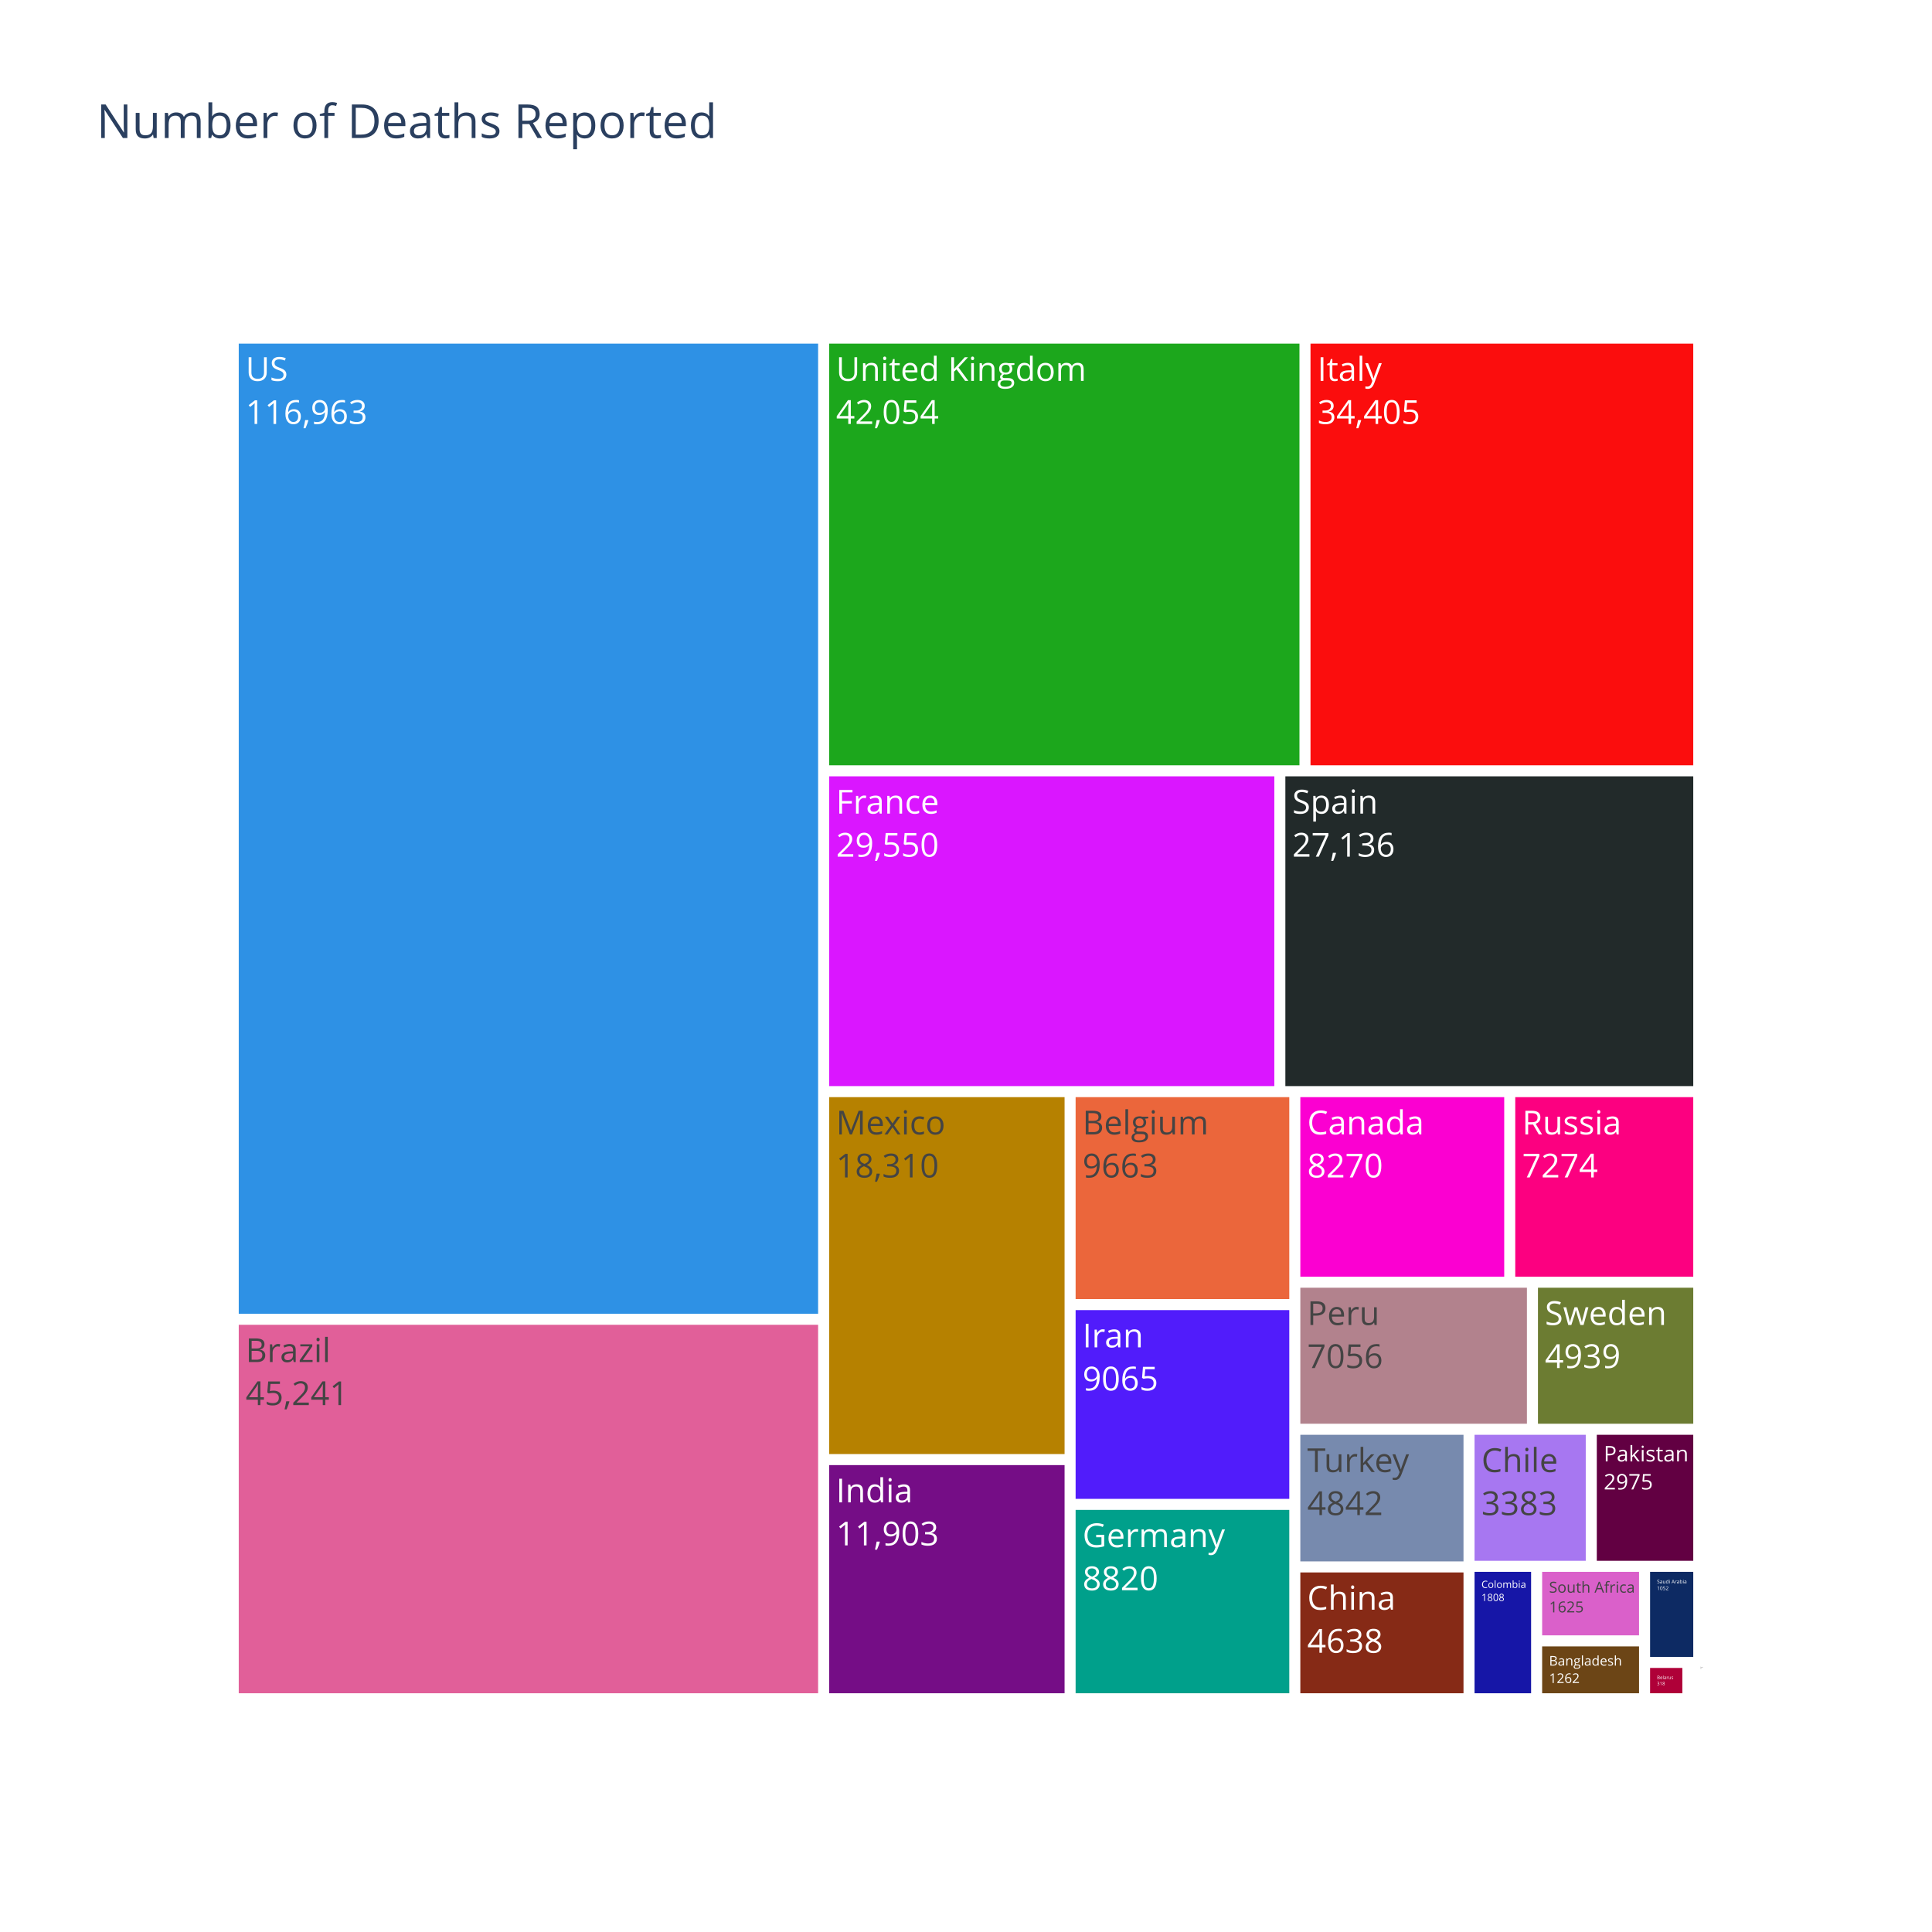
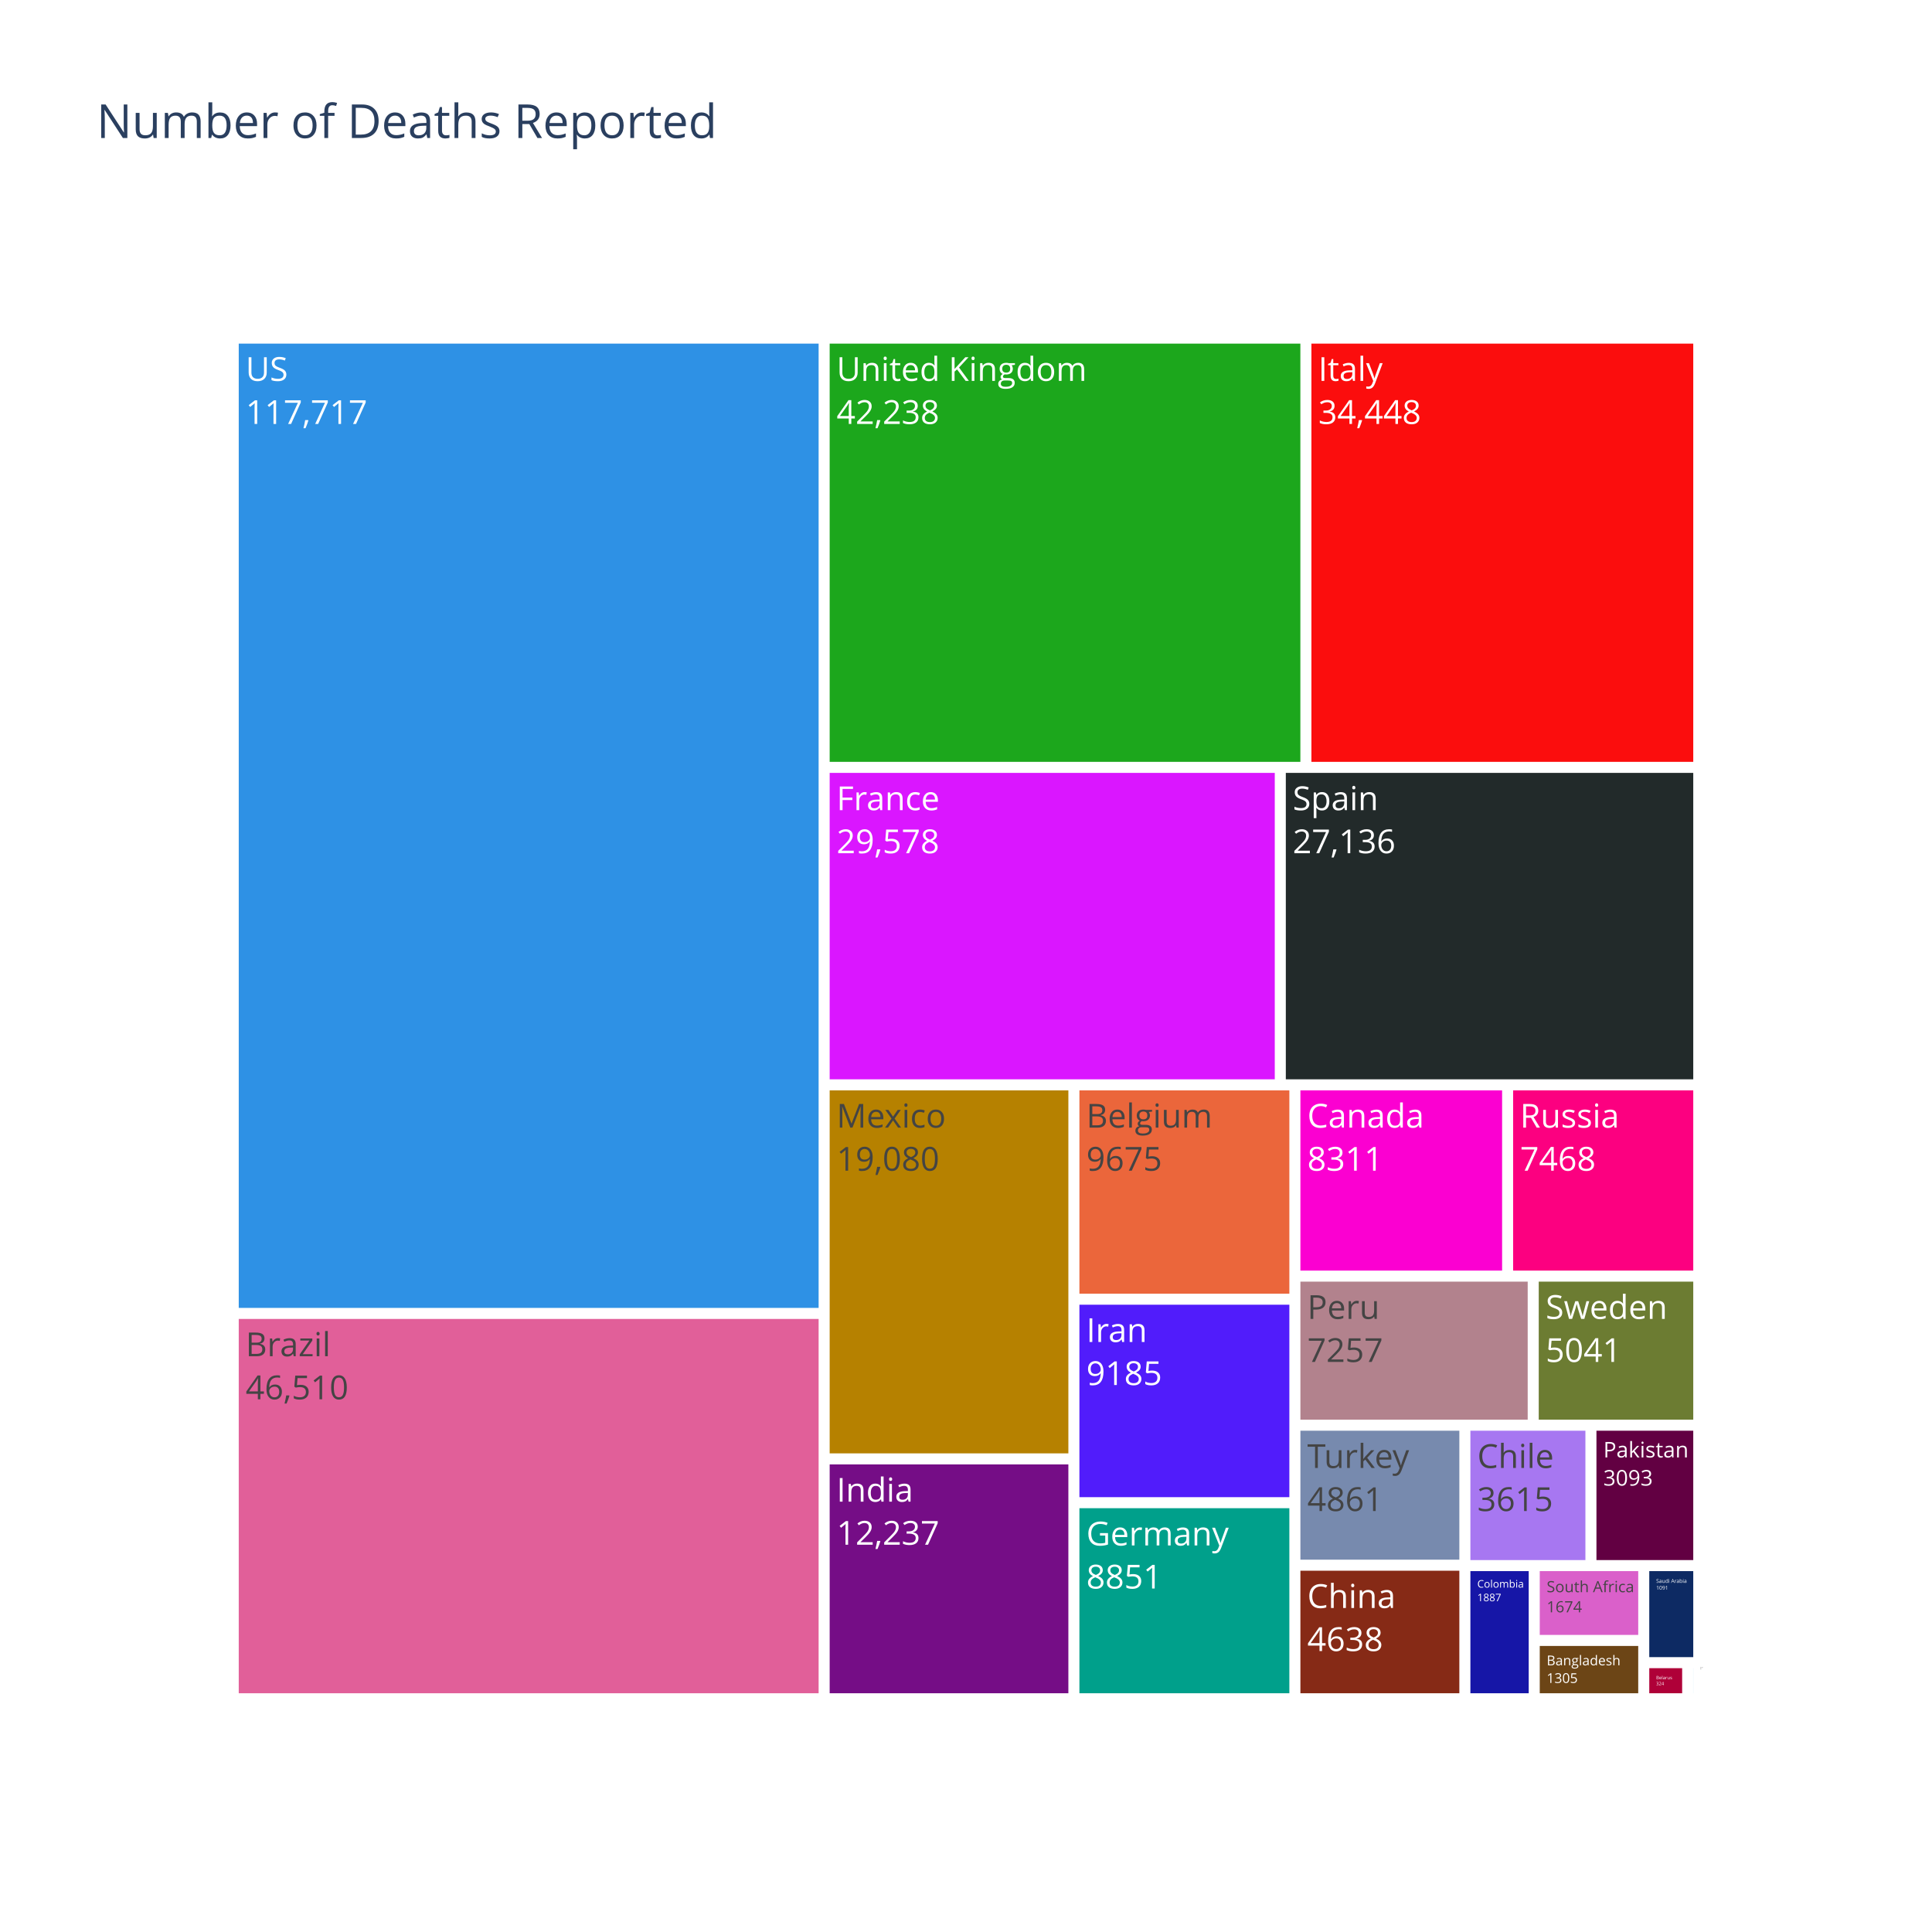
<svg xmlns="http://www.w3.org/2000/svg" class="main-svg" width="700" height="700" style="" viewBox="0 0 700 700">
  <rect x="0" y="0" width="700" height="700" style="fill: rgb(255, 255, 255); fill-opacity: 1;" />
-   <defs id="defs-1fb4b9">
+   <defs id="defs-d1df66">
    <g class="clips" />
    <g class="gradients" />
  </defs>
  <g class="bglayer" />
  <g class="layer-below">
    <g class="imagelayer" />
    <g class="shapelayer" />
  </g>
  <g class="cartesianlayer" />
  <g class="polarlayer" />
  <g class="ternarylayer" />
  <g class="geolayer" />
  <g class="funnelarealayer" />
  <g class="pielayer" />
  <g class="treemaplayer">
    <g class="trace treemap" style="opacity: 1;">
      <g class="slice cursor-pointer">
        <path class="surface" d="M80,100L620,100L620,620L80,620Z" style="pointer-events: all; stroke-width: 0; fill: rgb(0, 0, 0); fill-opacity: 0; stroke: rgb(0, 0, 0); stroke-opacity: 0; opacity: 0;" />
        <g class="slicetext">
          <text data-notex="1" class="slicetext" text-anchor="start" x="0" y="0" style="font-family: 'Open Sans', verdana, arial, sans-serif; font-size: 12px; fill: rgb(42, 63, 95); fill-opacity: 1; white-space: pre;" transform="translate(86,114)"> </text>
        </g>
      </g>
      <g class="slice cursor-pointer">
-         <path class="surface" d="M86,124L296.918,124L296.918,476.495L86,476.495Z" style="pointer-events: all; stroke-width: 1; fill: rgb(46, 145, 229); fill-opacity: 1; stroke: rgb(255, 255, 255); stroke-opacity: 1; opacity: 1;" />
+         <path class="surface" d="M86,124L297.103,124L297.103,474.38L86,474.38Z" style="pointer-events: all; stroke-width: 1; fill: rgb(46, 145, 229); fill-opacity: 1; stroke: rgb(255, 255, 255); stroke-opacity: 1; opacity: 1;" />
        <g class="slicetext">
          <text data-notex="1" class="slicetext" text-anchor="start" x="0" y="0" style="font-family: 'Open Sans', verdana, arial, sans-serif; font-size: 12px; fill: rgb(255, 255, 255); fill-opacity: 1; white-space: pre;" transform="translate(89,138)">
            <tspan class="line" dy="0em" x="0" y="0">US</tspan>
-             <tspan class="line" dy="1.3em" x="0" y="0">116,963</tspan>
-           </text>
-         </g>
-       </g>
-       <g class="slice cursor-pointer">
-         <path class="surface" d="M86,479.495L296.918,479.495L296.918,614L86,614Z" style="pointer-events: all; stroke-width: 1; fill: rgb(225, 95, 153); fill-opacity: 1; stroke: rgb(255, 255, 255); stroke-opacity: 1; opacity: 1;" />
-         <g class="slicetext">
-           <text data-notex="1" class="slicetext" text-anchor="start" x="0" y="0" style="font-family: 'Open Sans', verdana, arial, sans-serif; font-size: 12px; fill: rgb(68, 68, 68); fill-opacity: 1; white-space: pre;" transform="translate(89,493.4953)">
+             <tspan class="line" dy="1.3em" x="0" y="0">117,717</tspan>
+           </text>
+         </g>
+       </g>
+       <g class="slice cursor-pointer">
+         <path class="surface" d="M86,477.38L297.103,477.38L297.103,614L86,614Z" style="pointer-events: all; stroke-width: 1; fill: rgb(225, 95, 153); fill-opacity: 1; stroke: rgb(255, 255, 255); stroke-opacity: 1; opacity: 1;" />
+         <g class="slicetext">
+           <text data-notex="1" class="slicetext" text-anchor="start" x="0" y="0" style="font-family: 'Open Sans', verdana, arial, sans-serif; font-size: 12px; fill: rgb(68, 68, 68); fill-opacity: 1; white-space: pre;" transform="translate(89,491.3797)">
            <tspan class="line" dy="0em" x="0" y="0">Brazil</tspan>
-             <tspan class="line" dy="1.3em" x="0" y="0">45,241</tspan>
-           </text>
-         </g>
-       </g>
-       <g class="slice cursor-pointer">
-         <path class="surface" d="M299.918,124L471.32,124L471.32,277.78L299.918,277.78Z" style="pointer-events: all; stroke-width: 1; fill: rgb(28, 167, 28); fill-opacity: 1; stroke: rgb(255, 255, 255); stroke-opacity: 1; opacity: 1;" />
-         <g class="slicetext">
-           <text data-notex="1" class="slicetext" text-anchor="start" x="0" y="0" style="font-family: 'Open Sans', verdana, arial, sans-serif; font-size: 12px; fill: rgb(255, 255, 255); fill-opacity: 1; white-space: pre;" transform="translate(302.9182,138)">
+             <tspan class="line" dy="1.3em" x="0" y="0">46,510</tspan>
+           </text>
+         </g>
+       </g>
+       <g class="slice cursor-pointer">
+         <path class="surface" d="M300.103,124L471.647,124L471.647,276.533L300.103,276.533Z" style="pointer-events: all; stroke-width: 1; fill: rgb(28, 167, 28); fill-opacity: 1; stroke: rgb(255, 255, 255); stroke-opacity: 1; opacity: 1;" />
+         <g class="slicetext">
+           <text data-notex="1" class="slicetext" text-anchor="start" x="0" y="0" style="font-family: 'Open Sans', verdana, arial, sans-serif; font-size: 12px; fill: rgb(255, 255, 255); fill-opacity: 1; white-space: pre;" transform="translate(303.1029,138)">
            <tspan class="line" dy="0em" x="0" y="0">United Kingdom</tspan>
-             <tspan class="line" dy="1.3em" x="0" y="0">42,054</tspan>
-           </text>
-         </g>
-       </g>
-       <g class="slice cursor-pointer">
-         <path class="surface" d="M474.32,124L614,124L614,277.78L474.32,277.78Z" style="pointer-events: all; stroke-width: 1; fill: rgb(251, 13, 13); fill-opacity: 1; stroke: rgb(255, 255, 255); stroke-opacity: 1; opacity: 1;" />
-         <g class="slicetext">
-           <text data-notex="1" class="slicetext" text-anchor="start" x="0" y="0" style="font-family: 'Open Sans', verdana, arial, sans-serif; font-size: 12px; fill: rgb(255, 255, 255); fill-opacity: 1; white-space: pre;" transform="translate(477.3196,138)">
+             <tspan class="line" dy="1.3em" x="0" y="0">42,238</tspan>
+           </text>
+         </g>
+       </g>
+       <g class="slice cursor-pointer">
+         <path class="surface" d="M474.647,124L614,124L614,276.533L474.647,276.533Z" style="pointer-events: all; stroke-width: 1; fill: rgb(251, 13, 13); fill-opacity: 1; stroke: rgb(255, 255, 255); stroke-opacity: 1; opacity: 1;" />
+         <g class="slicetext">
+           <text data-notex="1" class="slicetext" text-anchor="start" x="0" y="0" style="font-family: 'Open Sans', verdana, arial, sans-serif; font-size: 12px; fill: rgb(255, 255, 255); fill-opacity: 1; white-space: pre;" transform="translate(477.6471,138)">
            <tspan class="line" dy="0em" x="0" y="0">Italy</tspan>
-             <tspan class="line" dy="1.3em" x="0" y="0">34,405</tspan>
-           </text>
-         </g>
-       </g>
-       <g class="slice cursor-pointer">
-         <path class="surface" d="M299.918,280.78L462.211,280.78L462.211,394.015L299.918,394.015Z" style="pointer-events: all; stroke-width: 1; fill: rgb(218, 22, 255); fill-opacity: 1; stroke: rgb(255, 255, 255); stroke-opacity: 1; opacity: 1;" />
-         <g class="slicetext">
-           <text data-notex="1" class="slicetext" text-anchor="start" x="0" y="0" style="font-family: 'Open Sans', verdana, arial, sans-serif; font-size: 12px; fill: rgb(255, 255, 255); fill-opacity: 1; white-space: pre;" transform="translate(302.9182,294.7799)">
+             <tspan class="line" dy="1.3em" x="0" y="0">34,448</tspan>
+           </text>
+         </g>
+       </g>
+       <g class="slice cursor-pointer">
+         <path class="surface" d="M300.103,279.533L462.374,279.533L462.374,391.559L300.103,391.559Z" style="pointer-events: all; stroke-width: 1; fill: rgb(218, 22, 255); fill-opacity: 1; stroke: rgb(255, 255, 255); stroke-opacity: 1; opacity: 1;" />
+         <g class="slicetext">
+           <text data-notex="1" class="slicetext" text-anchor="start" x="0" y="0" style="font-family: 'Open Sans', verdana, arial, sans-serif; font-size: 12px; fill: rgb(255, 255, 255); fill-opacity: 1; white-space: pre;" transform="translate(303.1029,293.5331)">
            <tspan class="line" dy="0em" x="0" y="0">France</tspan>
-             <tspan class="line" dy="1.3em" x="0" y="0">29,550</tspan>
-           </text>
-         </g>
-       </g>
-       <g class="slice cursor-pointer">
-         <path class="surface" d="M465.211,280.78L614,280.78L614,394.015L465.211,394.015Z" style="pointer-events: all; stroke-width: 1; fill: rgb(34, 42, 42); fill-opacity: 1; stroke: rgb(255, 255, 255); stroke-opacity: 1; opacity: 1;" />
-         <g class="slicetext">
-           <text data-notex="1" class="slicetext" text-anchor="start" x="0" y="0" style="font-family: 'Open Sans', verdana, arial, sans-serif; font-size: 12px; fill: rgb(255, 255, 255); fill-opacity: 1; white-space: pre;" transform="translate(468.2107,294.7799)">
+             <tspan class="line" dy="1.3em" x="0" y="0">29,578</tspan>
+           </text>
+         </g>
+       </g>
+       <g class="slice cursor-pointer">
+         <path class="surface" d="M465.374,279.533L614,279.533L614,391.559L465.374,391.559Z" style="pointer-events: all; stroke-width: 1; fill: rgb(34, 42, 42); fill-opacity: 1; stroke: rgb(255, 255, 255); stroke-opacity: 1; opacity: 1;" />
+         <g class="slicetext">
+           <text data-notex="1" class="slicetext" text-anchor="start" x="0" y="0" style="font-family: 'Open Sans', verdana, arial, sans-serif; font-size: 12px; fill: rgb(255, 255, 255); fill-opacity: 1; white-space: pre;" transform="translate(468.3739,293.5331)">
            <tspan class="line" dy="0em" x="0" y="0">Spain</tspan>
            <tspan class="line" dy="1.3em" x="0" y="0">27,136</tspan>
          </text>
        </g>
      </g>
      <g class="slice cursor-pointer">
-         <path class="surface" d="M299.918,397.015L386.215,397.015L386.215,527.333L299.918,527.333Z" style="pointer-events: all; stroke-width: 1; fill: rgb(182, 129, 0); fill-opacity: 1; stroke: rgb(255, 255, 255); stroke-opacity: 1; opacity: 1;" />
-         <g class="slicetext">
-           <text data-notex="1" class="slicetext" text-anchor="start" x="0" y="0" style="font-family: 'Open Sans', verdana, arial, sans-serif; font-size: 12px; fill: rgb(68, 68, 68); fill-opacity: 1; white-space: pre;" transform="translate(302.9182,411.0151)">
+         <path class="surface" d="M300.103,394.559L387.591,394.559L387.591,527.082L300.103,527.082Z" style="pointer-events: all; stroke-width: 1; fill: rgb(182, 129, 0); fill-opacity: 1; stroke: rgb(255, 255, 255); stroke-opacity: 1; opacity: 1;" />
+         <g class="slicetext">
+           <text data-notex="1" class="slicetext" text-anchor="start" x="0" y="0" style="font-family: 'Open Sans', verdana, arial, sans-serif; font-size: 12px; fill: rgb(68, 68, 68); fill-opacity: 1; white-space: pre;" transform="translate(303.1029,408.5593)">
            <tspan class="line" dy="0em" x="0" y="0">Mexico</tspan>
-             <tspan class="line" dy="1.3em" x="0" y="0">18,310</tspan>
-           </text>
-         </g>
-       </g>
-       <g class="slice cursor-pointer">
-         <path class="surface" d="M299.918,530.333L386.215,530.333L386.215,614L299.918,614Z" style="pointer-events: all; stroke-width: 1; fill: rgb(117, 13, 134); fill-opacity: 1; stroke: rgb(255, 255, 255); stroke-opacity: 1; opacity: 1;" />
-         <g class="slicetext">
-           <text data-notex="1" class="slicetext" text-anchor="start" x="0" y="0" style="font-family: 'Open Sans', verdana, arial, sans-serif; font-size: 12px; fill: rgb(255, 255, 255); fill-opacity: 1; white-space: pre;" transform="translate(302.9182,544.3327)">
+             <tspan class="line" dy="1.3em" x="0" y="0">19,080</tspan>
+           </text>
+         </g>
+       </g>
+       <g class="slice cursor-pointer">
+         <path class="surface" d="M300.103,530.082L387.591,530.082L387.591,614L300.103,614Z" style="pointer-events: all; stroke-width: 1; fill: rgb(117, 13, 134); fill-opacity: 1; stroke: rgb(255, 255, 255); stroke-opacity: 1; opacity: 1;" />
+         <g class="slicetext">
+           <text data-notex="1" class="slicetext" text-anchor="start" x="0" y="0" style="font-family: 'Open Sans', verdana, arial, sans-serif; font-size: 12px; fill: rgb(255, 255, 255); fill-opacity: 1; white-space: pre;" transform="translate(303.1029,544.0821)">
            <tspan class="line" dy="0em" x="0" y="0">India</tspan>
-             <tspan class="line" dy="1.3em" x="0" y="0">11,903</tspan>
-           </text>
-         </g>
-       </g>
-       <g class="slice cursor-pointer">
-         <path class="surface" d="M389.215,397.015L467.635,397.015L467.635,471.179L389.215,471.179Z" style="pointer-events: all; stroke-width: 1; fill: rgb(235, 102, 59); fill-opacity: 1; stroke: rgb(255, 255, 255); stroke-opacity: 1; opacity: 1;" />
-         <g class="slicetext">
-           <text data-notex="1" class="slicetext" text-anchor="start" x="0" y="0" style="font-family: 'Open Sans', verdana, arial, sans-serif; font-size: 12px; fill: rgb(68, 68, 68); fill-opacity: 1; white-space: pre;" transform="translate(392.2147,411.0151)">
+             <tspan class="line" dy="1.3em" x="0" y="0">12,237</tspan>
+           </text>
+         </g>
+       </g>
+       <g class="slice cursor-pointer">
+         <path class="surface" d="M390.591,394.559L467.66,394.559L467.66,469.222L390.591,469.222Z" style="pointer-events: all; stroke-width: 1; fill: rgb(235, 102, 59); fill-opacity: 1; stroke: rgb(255, 255, 255); stroke-opacity: 1; opacity: 1;" />
+         <g class="slicetext">
+           <text data-notex="1" class="slicetext" text-anchor="start" x="0" y="0" style="font-family: 'Open Sans', verdana, arial, sans-serif; font-size: 12px; fill: rgb(68, 68, 68); fill-opacity: 1; white-space: pre;" transform="translate(393.5909,408.5593)">
            <tspan class="line" dy="0em" x="0" y="0">Belgium</tspan>
-             <tspan class="line" dy="1.3em" x="0" y="0">9663</tspan>
-           </text>
-         </g>
-       </g>
-       <g class="slice cursor-pointer">
-         <path class="surface" d="M389.215,474.179L467.635,474.179L467.635,543.568L389.215,543.568Z" style="pointer-events: all; stroke-width: 1; fill: rgb(81, 28, 251); fill-opacity: 1; stroke: rgb(255, 255, 255); stroke-opacity: 1; opacity: 1;" />
-         <g class="slicetext">
-           <text data-notex="1" class="slicetext" text-anchor="start" x="0" y="0" style="font-family: 'Open Sans', verdana, arial, sans-serif; font-size: 12px; fill: rgb(255, 255, 255); fill-opacity: 1; white-space: pre;" transform="translate(392.2147,488.1791)">
+             <tspan class="line" dy="1.3em" x="0" y="0">9675</tspan>
+           </text>
+         </g>
+       </g>
+       <g class="slice cursor-pointer">
+         <path class="surface" d="M390.591,472.222L467.66,472.222L467.66,542.952L390.591,542.952Z" style="pointer-events: all; stroke-width: 1; fill: rgb(81, 28, 251); fill-opacity: 1; stroke: rgb(255, 255, 255); stroke-opacity: 1; opacity: 1;" />
+         <g class="slicetext">
+           <text data-notex="1" class="slicetext" text-anchor="start" x="0" y="0" style="font-family: 'Open Sans', verdana, arial, sans-serif; font-size: 12px; fill: rgb(255, 255, 255); fill-opacity: 1; white-space: pre;" transform="translate(393.5909,486.2221)">
            <tspan class="line" dy="0em" x="0" y="0">Iran</tspan>
-             <tspan class="line" dy="1.3em" x="0" y="0">9065</tspan>
-           </text>
-         </g>
-       </g>
-       <g class="slice cursor-pointer">
-         <path class="surface" d="M389.215,546.568L467.635,546.568L467.635,614L389.215,614Z" style="pointer-events: all; stroke-width: 1; fill: rgb(0, 160, 139); fill-opacity: 1; stroke: rgb(255, 255, 255); stroke-opacity: 1; opacity: 1;" />
-         <g class="slicetext">
-           <text data-notex="1" class="slicetext" text-anchor="start" x="0" y="0" style="font-family: 'Open Sans', verdana, arial, sans-serif; font-size: 12px; fill: rgb(255, 255, 255); fill-opacity: 1; white-space: pre;" transform="translate(392.2147,560.5678)">
+             <tspan class="line" dy="1.3em" x="0" y="0">9185</tspan>
+           </text>
+         </g>
+       </g>
+       <g class="slice cursor-pointer">
+         <path class="surface" d="M390.591,545.952L467.66,545.952L467.66,614L390.591,614Z" style="pointer-events: all; stroke-width: 1; fill: rgb(0, 160, 139); fill-opacity: 1; stroke: rgb(255, 255, 255); stroke-opacity: 1; opacity: 1;" />
+         <g class="slicetext">
+           <text data-notex="1" class="slicetext" text-anchor="start" x="0" y="0" style="font-family: 'Open Sans', verdana, arial, sans-serif; font-size: 12px; fill: rgb(255, 255, 255); fill-opacity: 1; white-space: pre;" transform="translate(393.5909,559.9516)">
            <tspan class="line" dy="0em" x="0" y="0">Germany</tspan>
-             <tspan class="line" dy="1.3em" x="0" y="0">8820</tspan>
-           </text>
-         </g>
-       </g>
-       <g class="slice cursor-pointer">
-         <path class="surface" d="M470.635,397.015L545.507,397.015L545.507,463.064L470.635,463.064Z" style="pointer-events: all; stroke-width: 1; fill: rgb(251, 0, 209); fill-opacity: 1; stroke: rgb(255, 255, 255); stroke-opacity: 1; opacity: 1;" />
-         <g class="slicetext">
-           <text data-notex="1" class="slicetext" text-anchor="start" x="0" y="0" style="font-family: 'Open Sans', verdana, arial, sans-serif; font-size: 12px; fill: rgb(255, 255, 255); fill-opacity: 1; white-space: pre;" transform="translate(473.6346,411.0151)">
+             <tspan class="line" dy="1.3em" x="0" y="0">8851</tspan>
+           </text>
+         </g>
+       </g>
+       <g class="slice cursor-pointer">
+         <path class="surface" d="M470.66,394.559L544.739,394.559L544.739,460.86L470.66,460.86Z" style="pointer-events: all; stroke-width: 1; fill: rgb(251, 0, 209); fill-opacity: 1; stroke: rgb(255, 255, 255); stroke-opacity: 1; opacity: 1;" />
+         <g class="slicetext">
+           <text data-notex="1" class="slicetext" text-anchor="start" x="0" y="0" style="font-family: 'Open Sans', verdana, arial, sans-serif; font-size: 12px; fill: rgb(255, 255, 255); fill-opacity: 1; white-space: pre;" transform="translate(473.6596,408.5593)">
            <tspan class="line" dy="0em" x="0" y="0">Canada</tspan>
-             <tspan class="line" dy="1.3em" x="0" y="0">8270</tspan>
-           </text>
-         </g>
-       </g>
-       <g class="slice cursor-pointer">
-         <path class="surface" d="M548.507,397.015L614,397.015L614,463.064L548.507,463.064Z" style="pointer-events: all; stroke-width: 1; fill: rgb(252, 0, 128); fill-opacity: 1; stroke: rgb(255, 255, 255); stroke-opacity: 1; opacity: 1;" />
-         <g class="slicetext">
-           <text data-notex="1" class="slicetext" text-anchor="start" x="0" y="0" style="font-family: 'Open Sans', verdana, arial, sans-serif; font-size: 12px; fill: rgb(255, 255, 255); fill-opacity: 1; white-space: pre;" transform="translate(551.5065,411.0151)">
+             <tspan class="line" dy="1.3em" x="0" y="0">8311</tspan>
+           </text>
+         </g>
+       </g>
+       <g class="slice cursor-pointer">
+         <path class="surface" d="M547.739,394.559L614,394.559L614,460.86L547.739,460.86Z" style="pointer-events: all; stroke-width: 1; fill: rgb(252, 0, 128); fill-opacity: 1; stroke: rgb(255, 255, 255); stroke-opacity: 1; opacity: 1;" />
+         <g class="slicetext">
+           <text data-notex="1" class="slicetext" text-anchor="start" x="0" y="0" style="font-family: 'Open Sans', verdana, arial, sans-serif; font-size: 12px; fill: rgb(255, 255, 255); fill-opacity: 1; white-space: pre;" transform="translate(550.7389,408.5593)">
            <tspan class="line" dy="0em" x="0" y="0">Russia</tspan>
-             <tspan class="line" dy="1.3em" x="0" y="0">7274</tspan>
-           </text>
-         </g>
-       </g>
-       <g class="slice cursor-pointer">
-         <path class="surface" d="M470.635,466.064L553.733,466.064L553.733,516.348L470.635,516.348Z" style="pointer-events: all; stroke-width: 1; fill: rgb(178, 130, 141); fill-opacity: 1; stroke: rgb(255, 255, 255); stroke-opacity: 1; opacity: 1;" />
-         <g class="slicetext">
-           <text data-notex="1" class="slicetext" text-anchor="start" x="0" y="0" style="font-family: 'Open Sans', verdana, arial, sans-serif; font-size: 12px; fill: rgb(68, 68, 68); fill-opacity: 1; white-space: pre;" transform="translate(473.6346,480.0641)">
+             <tspan class="line" dy="1.3em" x="0" y="0">7468</tspan>
+           </text>
+         </g>
+       </g>
+       <g class="slice cursor-pointer">
+         <path class="surface" d="M470.66,463.86L554.014,463.86L554.014,514.873L470.66,514.873Z" style="pointer-events: all; stroke-width: 1; fill: rgb(178, 130, 141); fill-opacity: 1; stroke: rgb(255, 255, 255); stroke-opacity: 1; opacity: 1;" />
+         <g class="slicetext">
+           <text data-notex="1" class="slicetext" text-anchor="start" x="0" y="0" style="font-family: 'Open Sans', verdana, arial, sans-serif; font-size: 12px; fill: rgb(68, 68, 68); fill-opacity: 1; white-space: pre;" transform="translate(473.6596,477.8604)">
            <tspan class="line" dy="0em" x="0" y="0">Peru</tspan>
-             <tspan class="line" dy="1.3em" x="0" y="0">7056</tspan>
-           </text>
-         </g>
-       </g>
-       <g class="slice cursor-pointer">
-         <path class="surface" d="M556.733,466.064L614,466.064L614,516.348L556.733,516.348Z" style="pointer-events: all; stroke-width: 1; fill: rgb(108, 124, 50); fill-opacity: 1; stroke: rgb(255, 255, 255); stroke-opacity: 1; opacity: 1;" />
-         <g class="slicetext">
-           <text data-notex="1" class="slicetext" text-anchor="start" x="0" y="0" style="font-family: 'Open Sans', verdana, arial, sans-serif; font-size: 12px; fill: rgb(255, 255, 255); fill-opacity: 1; white-space: pre;" transform="translate(559.7333,480.0641)">
+             <tspan class="line" dy="1.3em" x="0" y="0">7257</tspan>
+           </text>
+         </g>
+       </g>
+       <g class="slice cursor-pointer">
+         <path class="surface" d="M557.014,463.86L614,463.86L614,514.873L557.014,514.873Z" style="pointer-events: all; stroke-width: 1; fill: rgb(108, 124, 50); fill-opacity: 1; stroke: rgb(255, 255, 255); stroke-opacity: 1; opacity: 1;" />
+         <g class="slicetext">
+           <text data-notex="1" class="slicetext" text-anchor="start" x="0" y="0" style="font-family: 'Open Sans', verdana, arial, sans-serif; font-size: 12px; fill: rgb(255, 255, 255); fill-opacity: 1; white-space: pre;" transform="translate(560.0145,477.8604)">
            <tspan class="line" dy="0em" x="0" y="0">Sweden</tspan>
-             <tspan class="line" dy="1.3em" x="0" y="0">4939</tspan>
-           </text>
-         </g>
-       </g>
-       <g class="slice cursor-pointer">
-         <path class="surface" d="M470.635,519.348L530.754,519.348L530.754,566.225L470.635,566.225Z" style="pointer-events: all; stroke-width: 1; fill: rgb(119, 138, 174); fill-opacity: 1; stroke: rgb(255, 255, 255); stroke-opacity: 1; opacity: 1;" />
-         <g class="slicetext">
-           <text data-notex="1" class="slicetext" text-anchor="start" x="0" y="0" style="font-family: 'Open Sans', verdana, arial, sans-serif; font-size: 12px; fill: rgb(68, 68, 68); fill-opacity: 1; white-space: pre;" transform="translate(473.6346,533.3479)">
+             <tspan class="line" dy="1.3em" x="0" y="0">5041</tspan>
+           </text>
+         </g>
+       </g>
+       <g class="slice cursor-pointer">
+         <path class="surface" d="M470.66,517.873L529.25,517.873L529.25,565.6L470.66,565.6Z" style="pointer-events: all; stroke-width: 1; fill: rgb(119, 138, 174); fill-opacity: 1; stroke: rgb(255, 255, 255); stroke-opacity: 1; opacity: 1;" />
+         <g class="slicetext">
+           <text data-notex="1" class="slicetext" text-anchor="start" x="0" y="0" style="font-family: 'Open Sans', verdana, arial, sans-serif; font-size: 12px; fill: rgb(68, 68, 68); fill-opacity: 1; white-space: pre;" transform="translate(473.6596,531.873)">
            <tspan class="line" dy="0em" x="0" y="0">Turkey</tspan>
-             <tspan class="line" dy="1.3em" x="0" y="0">4842</tspan>
-           </text>
-         </g>
-       </g>
-       <g class="slice cursor-pointer">
-         <path class="surface" d="M470.635,569.225L530.754,569.225L530.754,614L470.635,614Z" style="pointer-events: all; stroke-width: 1; fill: rgb(134, 42, 22); fill-opacity: 1; stroke: rgb(255, 255, 255); stroke-opacity: 1; opacity: 1;" />
-         <g class="slicetext">
-           <text data-notex="1" class="slicetext" text-anchor="start" x="0" y="0" style="font-family: 'Open Sans', verdana, arial, sans-serif; font-size: 12px; fill: rgb(255, 255, 255); fill-opacity: 1; white-space: pre;" transform="translate(473.6346,583.2246)">
+             <tspan class="line" dy="1.3em" x="0" y="0">4861</tspan>
+           </text>
+         </g>
+       </g>
+       <g class="slice cursor-pointer">
+         <path class="surface" d="M470.66,568.6L529.25,568.6L529.25,614L470.66,614Z" style="pointer-events: all; stroke-width: 1; fill: rgb(134, 42, 22); fill-opacity: 1; stroke: rgb(255, 255, 255); stroke-opacity: 1; opacity: 1;" />
+         <g class="slicetext">
+           <text data-notex="1" class="slicetext" text-anchor="start" x="0" y="0" style="font-family: 'Open Sans', verdana, arial, sans-serif; font-size: 12px; fill: rgb(255, 255, 255); fill-opacity: 1; white-space: pre;" transform="translate(473.6596,582.6)">
            <tspan class="line" dy="0em" x="0" y="0">China</tspan>
            <tspan class="line" dy="1.3em" x="0" y="0">4638</tspan>
          </text>
        </g>
      </g>
      <g class="slice cursor-pointer">
-         <path class="surface" d="M533.754,519.348L575.048,519.348L575.048,566.006L533.754,566.006Z" style="pointer-events: all; stroke-width: 1; fill: rgb(167, 119, 241); fill-opacity: 1; stroke: rgb(255, 255, 255); stroke-opacity: 1; opacity: 1;" />
-         <g class="slicetext">
-           <text data-notex="1" class="slicetext" text-anchor="start" x="0" y="0" style="font-family: 'Open Sans', verdana, arial, sans-serif; font-size: 12px; fill: rgb(68, 68, 68); fill-opacity: 1; white-space: pre;" transform="translate(536.7535,533.3479)">
+         <path class="surface" d="M532.25,517.873L574.922,517.873L574.922,565.745L532.25,565.745Z" style="pointer-events: all; stroke-width: 1; fill: rgb(167, 119, 241); fill-opacity: 1; stroke: rgb(255, 255, 255); stroke-opacity: 1; opacity: 1;" />
+         <g class="slicetext">
+           <text data-notex="1" class="slicetext" text-anchor="start" x="0" y="0" style="font-family: 'Open Sans', verdana, arial, sans-serif; font-size: 12px; fill: rgb(68, 68, 68); fill-opacity: 1; white-space: pre;" transform="translate(535.2496,531.873)">
            <tspan class="line" dy="0em" x="0" y="0">Chile</tspan>
-             <tspan class="line" dy="1.3em" x="0" y="0">3383</tspan>
-           </text>
-         </g>
-       </g>
-       <g class="slice cursor-pointer">
-         <path class="surface" d="M578.048,519.348L614,519.348L614,566.006L578.048,566.006Z" style="pointer-events: all; stroke-width: 1; fill: rgb(98, 0, 66); fill-opacity: 1; stroke: rgb(255, 255, 255); stroke-opacity: 1; opacity: 1;" />
-         <g class="slicetext">
-           <text data-notex="1" class="slicetext" text-anchor="start" x="0" y="0" style="font-family: 'Open Sans', verdana, arial, sans-serif; font-size: 12px; fill: rgb(255, 255, 255); fill-opacity: 1; white-space: pre;" transform="translate(581.0478,529.5055)scale(0.6506933)">
+             <tspan class="line" dy="1.3em" x="0" y="0">3615</tspan>
+           </text>
+         </g>
+       </g>
+       <g class="slice cursor-pointer">
+         <path class="surface" d="M577.922,517.873L614,517.873L614,565.745L577.922,565.745Z" style="pointer-events: all; stroke-width: 1; fill: rgb(98, 0, 66); fill-opacity: 1; stroke: rgb(255, 255, 255); stroke-opacity: 1; opacity: 1;" />
+         <g class="slicetext">
+           <text data-notex="1" class="slicetext" text-anchor="start" x="0" y="0" style="font-family: 'Open Sans', verdana, arial, sans-serif; font-size: 12px; fill: rgb(255, 255, 255); fill-opacity: 1; white-space: pre;" transform="translate(580.9223,528.0606)scale(0.6534181)">
            <tspan class="line" dy="0em" x="0" y="0">Pakistan</tspan>
-             <tspan class="line" dy="1.3em" x="0" y="0">2975</tspan>
-           </text>
-         </g>
-       </g>
-       <g class="slice cursor-pointer">
-         <path class="surface" d="M533.754,569.006L555.247,569.006L555.247,614L533.754,614Z" style="pointer-events: all; stroke-width: 1; fill: rgb(22, 22, 167); fill-opacity: 1; stroke: rgb(255, 255, 255); stroke-opacity: 1; opacity: 1;" />
-         <g class="slicetext">
-           <text data-notex="1" class="slicetext" text-anchor="start" x="0" y="0" style="font-family: 'Open Sans', verdana, arial, sans-serif; font-size: 12px; fill: rgb(255, 255, 255); fill-opacity: 1; white-space: pre;" transform="translate(536.7535,575.3464)scale(0.3036917)">
+             <tspan class="line" dy="1.3em" x="0" y="0">3093</tspan>
+           </text>
+         </g>
+       </g>
+       <g class="slice cursor-pointer">
+         <path class="surface" d="M532.25,568.745L554.383,568.745L554.383,614L532.25,614Z" style="pointer-events: all; stroke-width: 1; fill: rgb(22, 22, 167); fill-opacity: 1; stroke: rgb(255, 255, 255); stroke-opacity: 1; opacity: 1;" />
+         <g class="slicetext">
+           <text data-notex="1" class="slicetext" text-anchor="start" x="0" y="0" style="font-family: 'Open Sans', verdana, arial, sans-serif; font-size: 12px; fill: rgb(255, 255, 255); fill-opacity: 1; white-space: pre;" transform="translate(535.2496,575.2234)scale(0.3162447)">
            <tspan class="line" dy="0em" x="0" y="0">Colombia</tspan>
-             <tspan class="line" dy="1.3em" x="0" y="0">1808</tspan>
-           </text>
-         </g>
-       </g>
-       <g class="slice cursor-pointer">
-         <path class="surface" d="M558.247,569.006L594.357,569.006L594.357,593.02L558.247,593.02Z" style="pointer-events: all; stroke-width: 1; fill: rgb(218, 96, 202); fill-opacity: 1; stroke: rgb(255, 255, 255); stroke-opacity: 1; opacity: 1;" />
-         <g class="slicetext">
-           <text data-notex="1" class="slicetext" text-anchor="start" x="0" y="0" style="font-family: 'Open Sans', verdana, arial, sans-serif; font-size: 12px; fill: rgb(68, 68, 68); fill-opacity: 1; white-space: pre;" transform="translate(561.2466,577.0468)scale(0.4582775)">
+             <tspan class="line" dy="1.3em" x="0" y="0">1887</tspan>
+           </text>
+         </g>
+       </g>
+       <g class="slice cursor-pointer">
+         <path class="surface" d="M557.383,568.745L594.061,568.745L594.061,592.861L557.383,592.861Z" style="pointer-events: all; stroke-width: 1; fill: rgb(218, 96, 202); fill-opacity: 1; stroke: rgb(255, 255, 255); stroke-opacity: 1; opacity: 1;" />
+         <g class="slicetext">
+           <text data-notex="1" class="slicetext" text-anchor="start" x="0" y="0" style="font-family: 'Open Sans', verdana, arial, sans-serif; font-size: 12px; fill: rgb(68, 68, 68); fill-opacity: 1; white-space: pre;" transform="translate(560.383,576.8808)scale(0.466919)">
            <tspan class="line" dy="0em" x="0" y="0">South Africa</tspan>
-             <tspan class="line" dy="1.3em" x="0" y="0">1625</tspan>
-           </text>
-         </g>
-       </g>
-       <g class="slice cursor-pointer">
-         <path class="surface" d="M558.247,596.02L594.357,596.02L594.357,614L558.247,614Z" style="pointer-events: all; stroke-width: 1; fill: rgb(108, 69, 22); fill-opacity: 1; stroke: rgb(255, 255, 255); stroke-opacity: 1; opacity: 1;" />
-         <g class="slicetext">
-           <text data-notex="1" class="slicetext" text-anchor="start" x="0" y="0" style="font-family: 'Open Sans', verdana, arial, sans-serif; font-size: 12px; fill: rgb(255, 255, 255); fill-opacity: 1; white-space: pre;" transform="translate(561.2466,603.4707)scale(0.4045956)">
+             <tspan class="line" dy="1.3em" x="0" y="0">1674</tspan>
+           </text>
+         </g>
+       </g>
+       <g class="slice cursor-pointer">
+         <path class="surface" d="M557.383,595.861L594.061,595.861L594.061,614L557.383,614Z" style="pointer-events: all; stroke-width: 1; fill: rgb(108, 69, 22); fill-opacity: 1; stroke: rgb(255, 255, 255); stroke-opacity: 1; opacity: 1;" />
+         <g class="slicetext">
+           <text data-notex="1" class="slicetext" text-anchor="start" x="0" y="0" style="font-family: 'Open Sans', verdana, arial, sans-serif; font-size: 12px; fill: rgb(255, 255, 255); fill-opacity: 1; white-space: pre;" transform="translate(560.383,603.3707)scale(0.4099728)">
            <tspan class="line" dy="0em" x="0" y="0">Bangladesh</tspan>
-             <tspan class="line" dy="1.3em" x="0" y="0">1262</tspan>
-           </text>
-         </g>
-       </g>
-       <g class="slice cursor-pointer">
-         <path class="surface" d="M597.357,569.006L614,569.006L614,600.826L597.357,600.826Z" style="pointer-events: all; stroke-width: 1; fill: rgb(13, 42, 99); fill-opacity: 1; stroke: rgb(255, 255, 255); stroke-opacity: 1; opacity: 1;" />
-         <g class="slicetext">
-           <text data-notex="1" class="slicetext" text-anchor="start" x="0" y="0" style="font-family: 'Open Sans', verdana, arial, sans-serif; font-size: 12px; fill: rgb(255, 255, 255); fill-opacity: 1; white-space: pre;" transform="translate(600.3568,573.7013)scale(0.1541444)">
+             <tspan class="line" dy="1.3em" x="0" y="0">1305</tspan>
+           </text>
+         </g>
+       </g>
+       <g class="slice cursor-pointer">
+         <path class="surface" d="M597.061,568.745L614,568.745L614,600.913L597.061,600.913Z" style="pointer-events: all; stroke-width: 1; fill: rgb(13, 42, 99); fill-opacity: 1; stroke: rgb(255, 255, 255); stroke-opacity: 1; opacity: 1;" />
+         <g class="slicetext">
+           <text data-notex="1" class="slicetext" text-anchor="start" x="0" y="0" style="font-family: 'Open Sans', verdana, arial, sans-serif; font-size: 12px; fill: rgb(255, 255, 255); fill-opacity: 1; white-space: pre;" transform="translate(600.0611,573.4874)scale(0.1584274)">
            <tspan class="line" dy="0em" x="0" y="0">Saudi Arabia</tspan>
-             <tspan class="line" dy="1.3em" x="0" y="0">1052</tspan>
-           </text>
-         </g>
-       </g>
-       <g class="slice cursor-pointer">
-         <path class="surface" d="M597.357,603.826L610.052,603.826L610.052,614L597.357,614Z" style="pointer-events: all; stroke-width: 1; fill: rgb(175, 0, 56); fill-opacity: 1; stroke: rgb(255, 255, 255); stroke-opacity: 1; opacity: 1;" />
-         <g class="slicetext">
-           <text data-notex="1" class="slicetext" text-anchor="start" x="0" y="0" style="font-family: 'Open Sans', verdana, arial, sans-serif; font-size: 12px; fill: rgb(255, 255, 255); fill-opacity: 1; white-space: pre;" transform="translate(600.3568,608.3769)scale(0.1409552)">
+             <tspan class="line" dy="1.3em" x="0" y="0">1091</tspan>
+           </text>
+         </g>
+       </g>
+       <g class="slice cursor-pointer">
+         <path class="surface" d="M597.061,603.913L609.973,603.913L609.973,614L597.061,614Z" style="pointer-events: all; stroke-width: 1; fill: rgb(175, 0, 56); fill-opacity: 1; stroke: rgb(255, 255, 255); stroke-opacity: 1; opacity: 1;" />
+         <g class="slicetext">
+           <text data-notex="1" class="slicetext" text-anchor="start" x="0" y="0" style="font-family: 'Open Sans', verdana, arial, sans-serif; font-size: 12px; fill: rgb(255, 255, 255); fill-opacity: 1; white-space: pre;" transform="translate(600.0611,608.4312)scale(0.1380401)">
            <tspan class="line" dy="0em" x="0" y="0">Belarus</tspan>
-             <tspan class="line" dy="1.3em" x="0" y="0">318</tspan>
-           </text>
-         </g>
-       </g>
-       <g class="slice cursor-pointer">
-         <path class="surface" d="M613.052,603.826L614,603.826L614,614L613.052,614Z" style="pointer-events: all; stroke-width: 1; fill: rgb(137, 193, 240); fill-opacity: 1; stroke: rgb(255, 255, 255); stroke-opacity: 1; opacity: 1;" />
-         <g class="slicetext">
-           <text data-notex="1" class="slicetext" text-anchor="start" x="0" y="0" style="font-family: 'Open Sans', verdana, arial, sans-serif; font-size: 12px; fill: rgb(68, 68, 68); fill-opacity: 1; white-space: pre;" transform="translate(616.0516,604.174)scale(0.03159618)">
+             <tspan class="line" dy="1.3em" x="0" y="0">324</tspan>
+           </text>
+         </g>
+       </g>
+       <g class="slice cursor-pointer">
+         <path class="surface" d="M612.973,603.913L614,603.913L614,614L612.973,614Z" style="pointer-events: all; stroke-width: 1; fill: rgb(137, 193, 240); fill-opacity: 1; stroke: rgb(255, 255, 255); stroke-opacity: 1; opacity: 1;" />
+         <g class="slicetext">
+           <text data-notex="1" class="slicetext" text-anchor="start" x="0" y="0" style="font-family: 'Open Sans', verdana, arial, sans-serif; font-size: 12px; fill: rgb(68, 68, 68); fill-opacity: 1; white-space: pre;" transform="translate(615.9729,604.2891)scale(0.03421788)">
            <tspan class="line" dy="0em" x="0" y="0">Qatar</tspan>
-             <tspan class="line" dy="1.3em" x="0" y="0">80</tspan>
+             <tspan class="line" dy="1.3em" x="0" y="0">82</tspan>
          </text>
        </g>
      </g>
    </g>
  </g>
  <g class="sunburstlayer" />
  <g class="glimages" />
-   <defs id="topdefs-1fb4b9">
+   <defs id="topdefs-d1df66">
    <g class="clips" />
  </defs>
  <g class="layer-above">
    <g class="imagelayer" />
    <g class="shapelayer" />
  </g>
  <g class="infolayer">
    <g class="g-gtitle">
      <text class="gtitle" x="35" y="50" text-anchor="start" dy="0em" style="font-family: 'Open Sans', verdana, arial, sans-serif; font-size: 17px; fill: rgb(42, 63, 95); opacity: 1; font-weight: normal; white-space: pre;">Number of Deaths Reported</text>
    </g>
  </g>
</svg>
